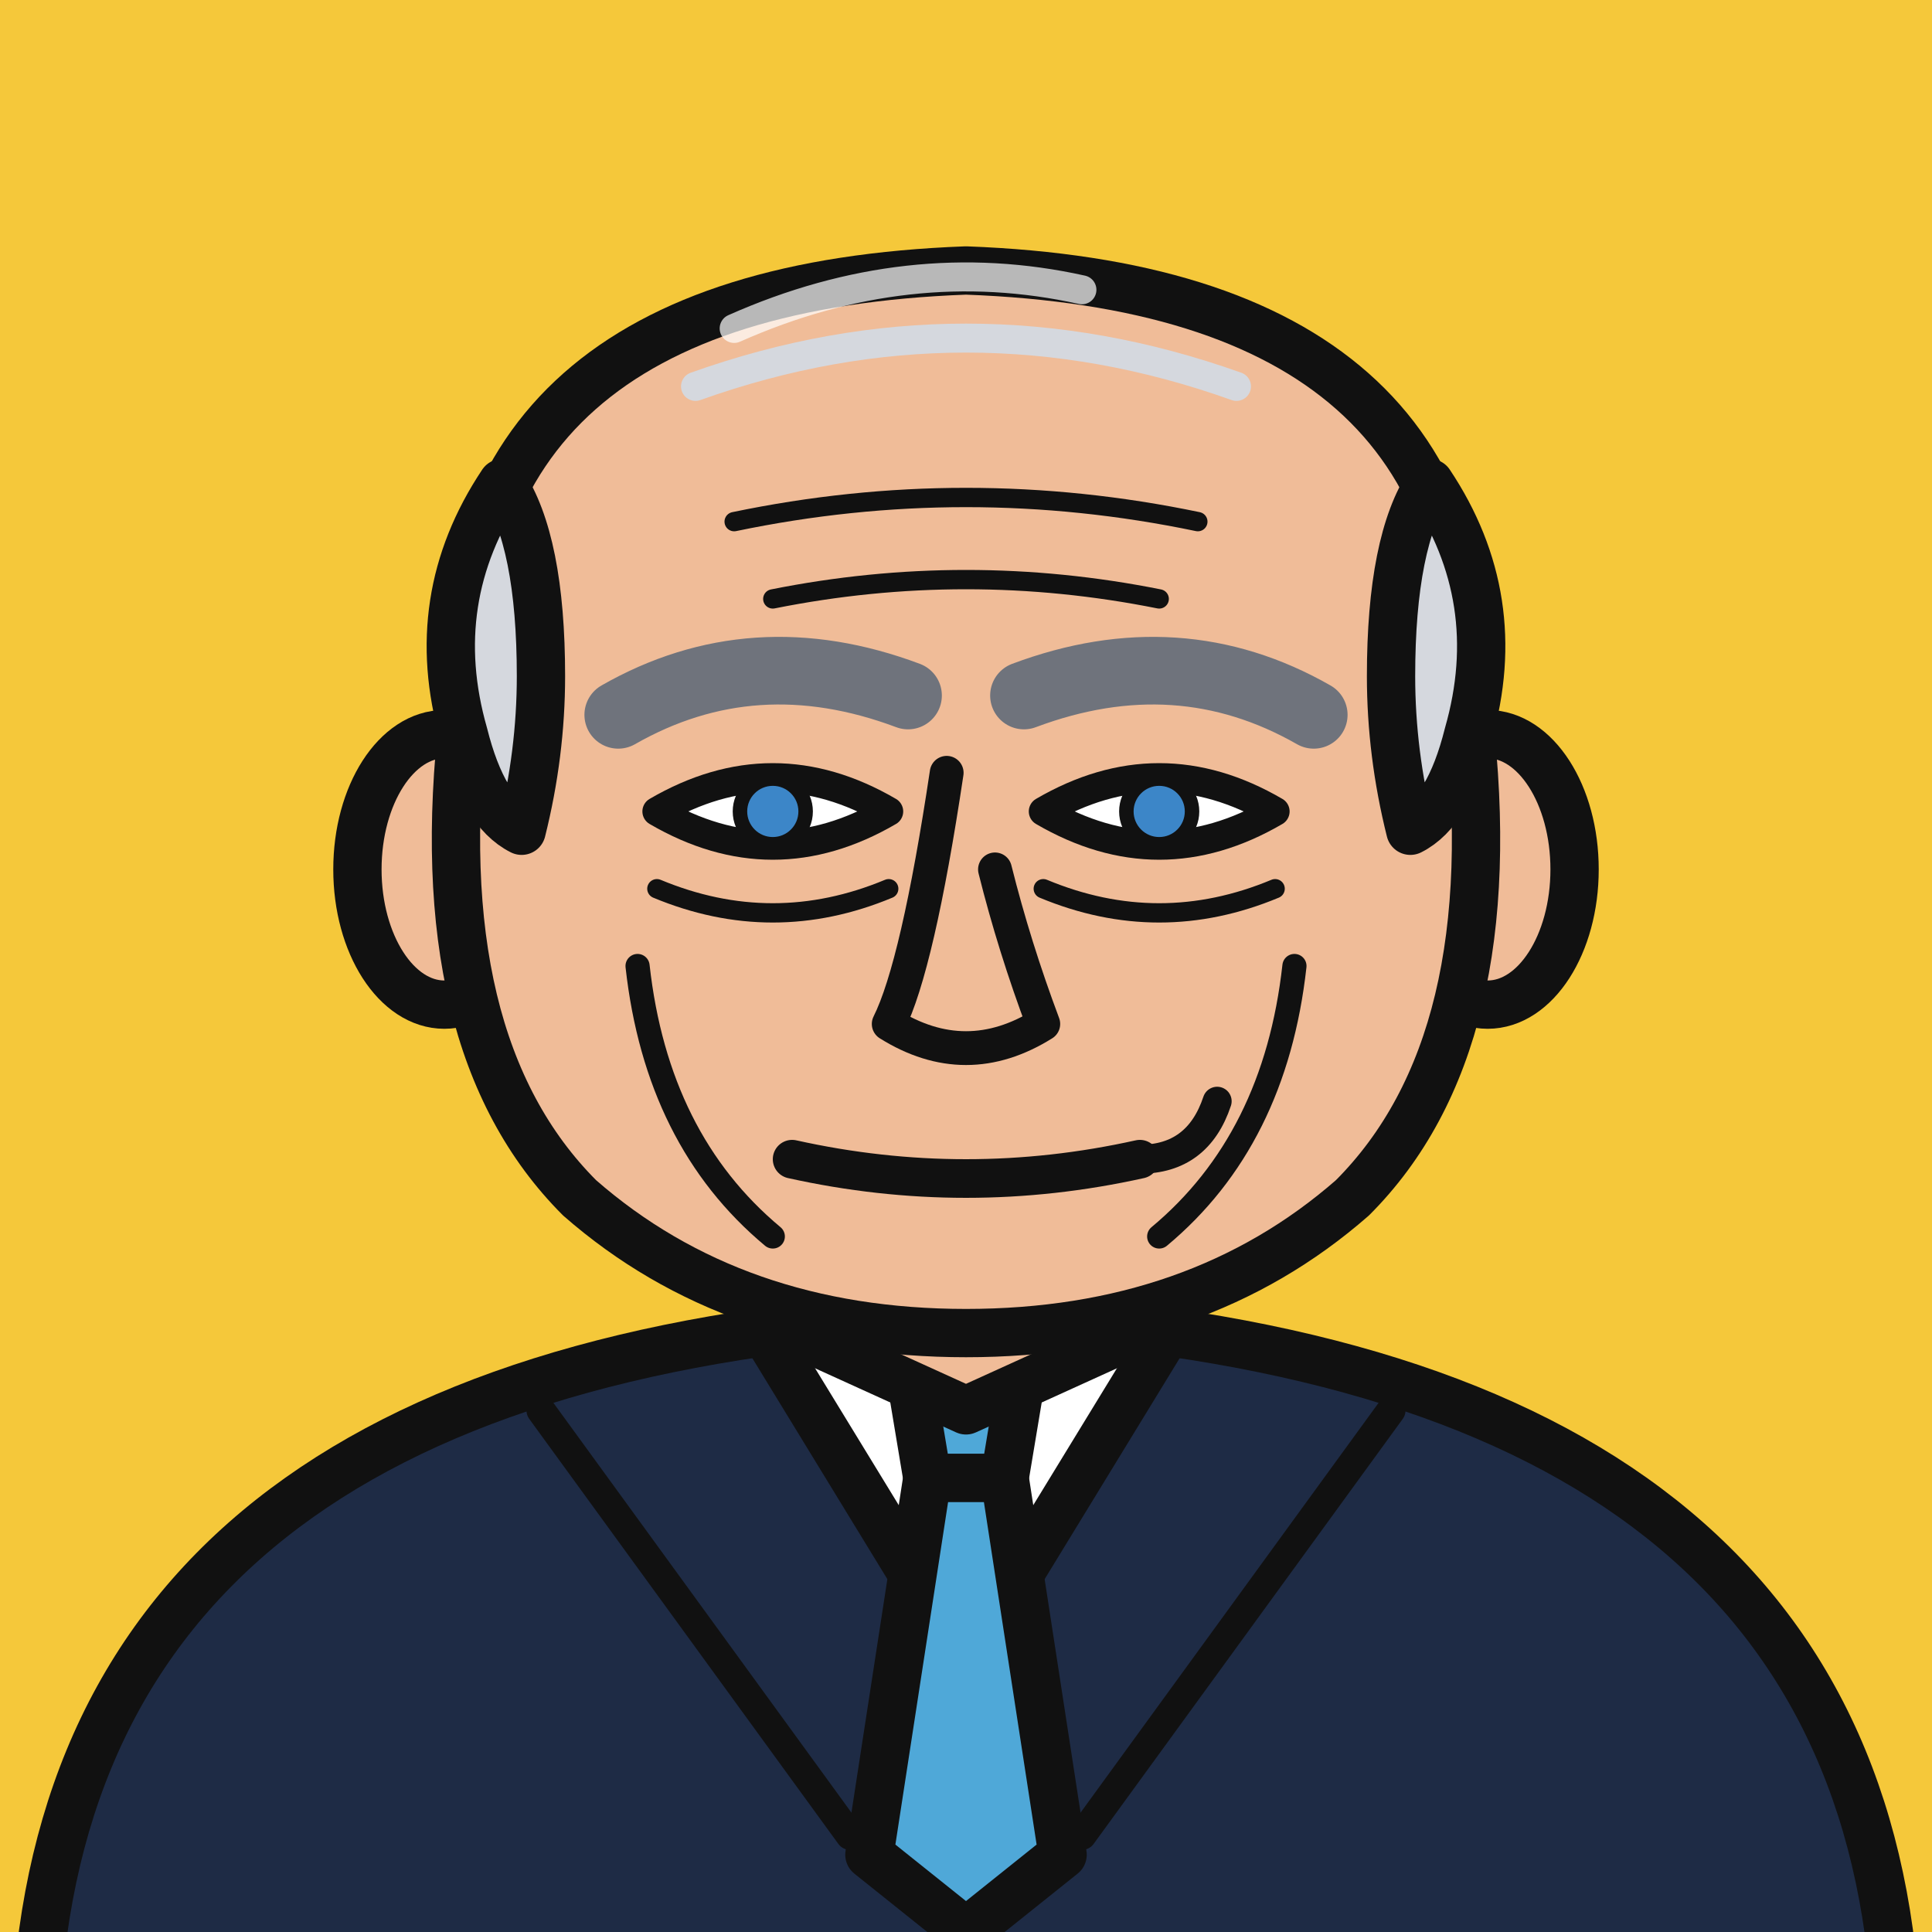
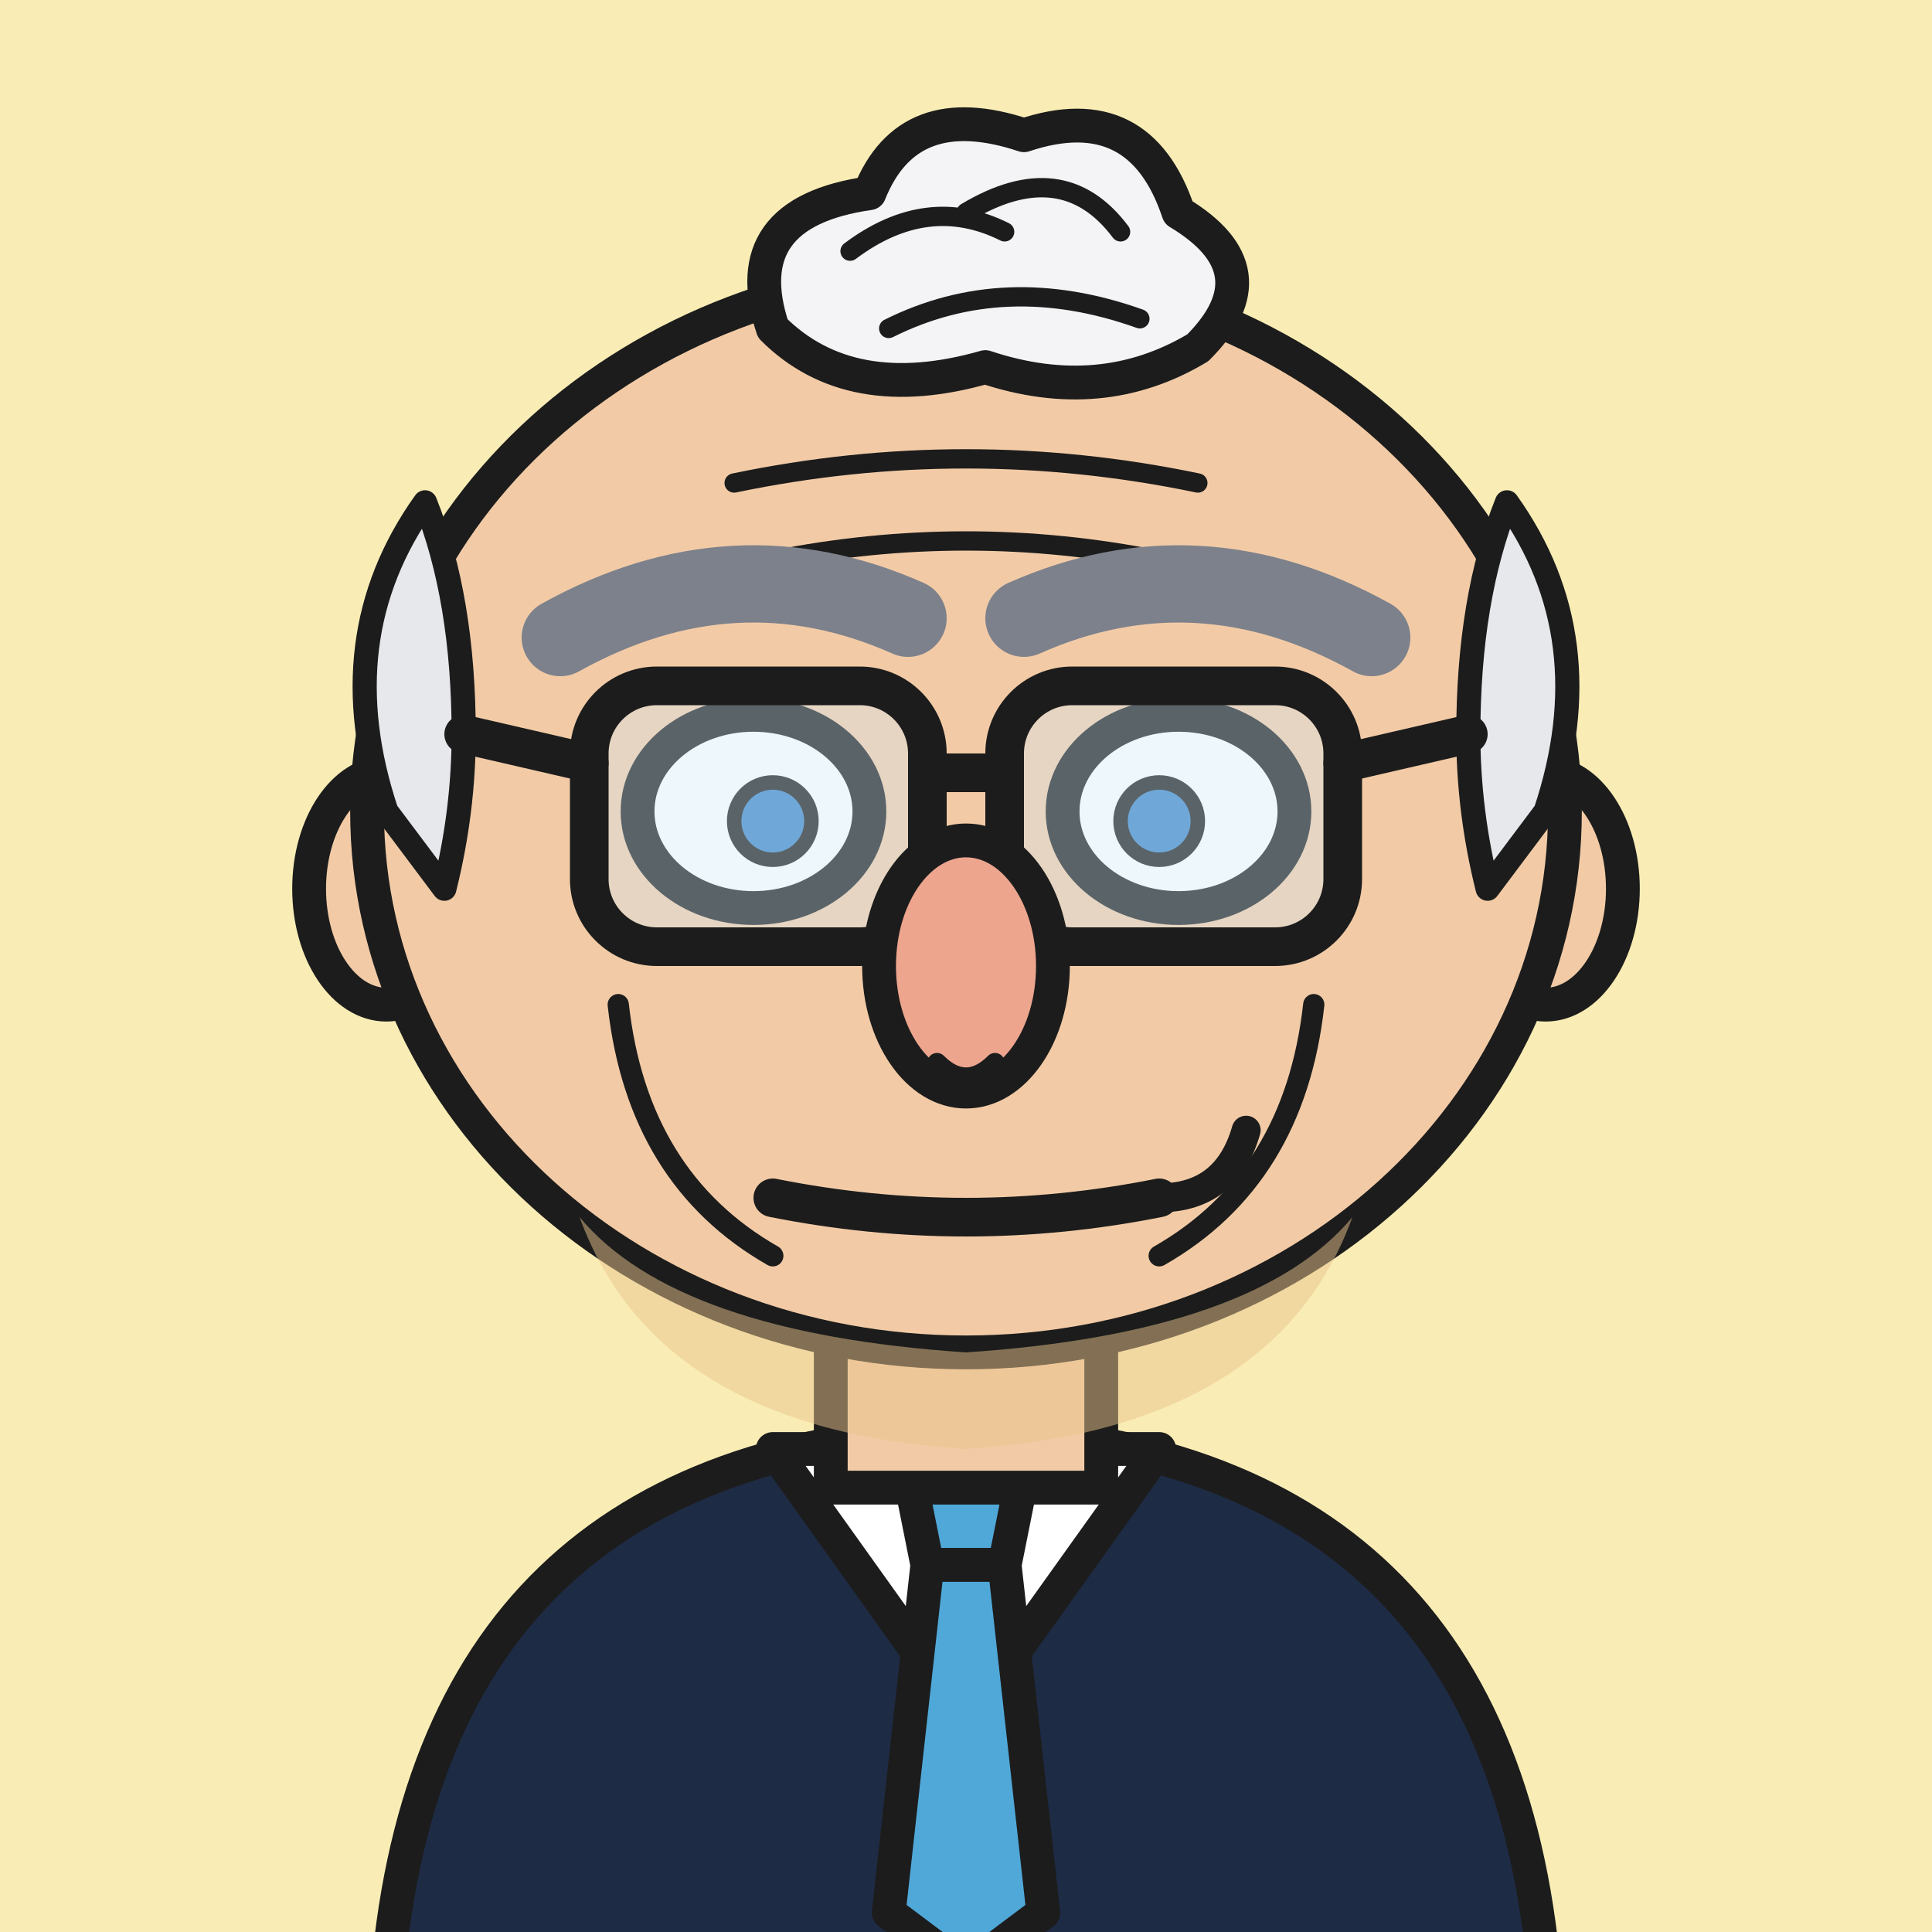
<svg xmlns="http://www.w3.org/2000/svg" viewBox="0 0 200 200" role="img" aria-label="Caricature of Friedrich Merz">
-   <rect width="200" height="200" fill="#F5C83A" />
-   <g stroke="#111111" stroke-width="5" stroke-linejoin="round" stroke-linecap="round">
-     <path d="M4 204 Q10 140 100 136 Q190 140 196 204 Z" fill="#1E2B45" />
-     <path d="M78 136 L100 172 L122 136 Z" fill="#FFFFFF" />
-     <path d="M94 141 L106 141 L104 153 L96 153 Z" fill="#4FA8D8" />
-     <path d="M96 153 L104 153 L110 192 L100 200 L90 192 Z" fill="#4FA8D8" />
-     <path d="M56 146 L88 190 M144 146 L112 190" fill="none" stroke-width="3" />
-     <path d="M80 112 L120 112 L122 136 L100 146 L78 136 Z" fill="#F0BC98" />
-     <ellipse cx="46" cy="90" rx="9" ry="14" fill="#F0BC98" />
-     <ellipse cx="154" cy="90" rx="9" ry="14" fill="#F0BC98" />
-     <path d="M48 74 Q46 30 100 28 Q154 30 152 74 Q156 108 140 124 Q124 138 100 138 Q76 138 60 124 Q44 108 48 74 Z" fill="#F0BC98" />
-     <path d="M48 76 Q44 62 52 50 Q56 56 56 70 Q56 78 54 86 Q50 84 48 76 Z" fill="#D5D8DE" />
-     <path d="M152 76 Q156 62 148 50 Q144 56 144 70 Q144 78 146 86 Q150 84 152 76 Z" fill="#D5D8DE" />
-     <path d="M72 40 Q100 30 128 40" fill="none" stroke="#D5D8DE" stroke-width="3" />
-     <path d="M76 34 Q94 26 112 30" fill="none" stroke="#FFFFFF" stroke-width="3" opacity="0.7" />
-     <path d="M76 54 Q100 49 124 54 M80 62 Q100 58 120 62" fill="none" stroke-width="2" />
-     <path d="M64 74 Q78 66 94 72" fill="none" stroke="#6F737C" stroke-width="7" />
-     <path d="M106 72 Q122 66 136 74" fill="none" stroke="#6F737C" stroke-width="7" />
-     <path d="M68 84 Q80 77 92 84 Q80 91 68 84 Z" fill="#FFFFFF" stroke-width="3" />
-     <path d="M108 84 Q120 77 132 84 Q120 91 108 84 Z" fill="#FFFFFF" stroke-width="3" />
-     <circle cx="80" cy="84" r="3.4" fill="#3C86C8" stroke-width="1.5" />
-     <circle cx="120" cy="84" r="3.4" fill="#3C86C8" stroke-width="1.5" />
-     <path d="M68 92 Q80 97 92 92 M108 92 Q120 97 132 92" fill="none" stroke-width="2" />
-     <path d="M98 80 Q95 100 92 106 Q100 111 108 106 Q105 98 103 90" fill="none" stroke-width="3.5" />
-     <path d="M82 120 Q100 124 118 120" fill="none" stroke-width="4" />
-     <path d="M118 120 Q124 120 126 114" fill="none" stroke-width="3" />
-     <path d="M66 100 Q68 118 80 128 M134 100 Q132 118 120 128" fill="none" stroke-width="2.5" />
+   <rect width="200" height="200" fill="#F9EDB5" stroke="none" />
+   <g stroke="#1c1c1c" stroke-width="3.5" stroke-linejoin="round" stroke-linecap="round">
+     <path d="M40 206 Q44 150 100 148 Q156 150 160 206 Z" fill="#1E2B45" />
+     <path d="M80 150 L100 178 L120 150 Z" fill="#FFFFFF" />
+     <path d="M94 152 L106 152 L104 162 L96 162 Z" fill="#4FA8D8" />
+     <path d="M96 162 L104 162 L108 198 L100 204 L92 198 Z" fill="#4FA8D8" />
+     <path d="M86 128 L114 128 L114 154 L86 154 Z" fill="#F2CBA6" />
+     <ellipse cx="40" cy="92" rx="8" ry="12" fill="#F2CBA6" />
+     <ellipse cx="160" cy="92" rx="8" ry="12" fill="#F2CBA6" />
+     <ellipse cx="100" cy="84" rx="62" ry="56" fill="#F2CBA6" />
+     <path d="M40 84 Q34 66 44 52 Q48 62 48 76 Q48 84 46 92 Z" fill="#E6E8EC" stroke-width="2.5" />
+     <path d="M160 84 Q166 66 156 52 Q152 62 152 76 Q152 84 154 92 Z" fill="#E6E8EC" stroke-width="2.5" />
+     <path d="M80 34 Q76 22 90 20 Q94 10 106 14 Q118 10 122 22 Q132 28 124 36 Q114 42 102 38 Q88 42 80 34 Z" fill="#F4F4F6" stroke-width="3.5" />
+     <path d="M88 26 Q96 20 104 24 M100 22 Q110 16 116 24 M92 34 Q104 28 118 33" fill="none" stroke-width="2" />
+     <path d="M76 50 Q100 45 124 50 M80 58 Q100 54 120 58" fill="none" stroke-width="2" />
+     <path d="M60 126 Q68 148 100 150 Q132 148 140 126 Q130 138 100 140 Q70 138 60 126 Z" fill="#E9C48C" stroke="none" opacity="0.5" />
+     <path d="M58 66 Q76 56 94 64" fill="none" stroke="#7D818B" stroke-width="8" />
+     <path d="M106 64 Q124 56 142 66" fill="none" stroke="#7D818B" stroke-width="8" />
+     <ellipse cx="78" cy="84" rx="12" ry="10" fill="#FFFFFF" />
+     <ellipse cx="122" cy="84" rx="12" ry="10" fill="#FFFFFF" />
+     <circle cx="80" cy="85" r="4" fill="#3C86C8" stroke-width="1.5" />
+     <circle cx="120" cy="85" r="4" fill="#3C86C8" stroke-width="1.5" />
+     <rect x="61" y="71" width="35" height="27" rx="7" fill="#CFE7F5" fill-opacity="0.35" stroke-width="4" />
+     <rect x="104" y="71" width="35" height="27" rx="7" fill="#CFE7F5" fill-opacity="0.35" stroke-width="4" />
+     <path d="M96 80 L104 80 M61 79 L48 76 M139 79 L152 76" fill="none" stroke-width="4" />
+     <ellipse cx="100" cy="100" rx="9" ry="13" fill="#EDA58E" />
+     <path d="M97 110 Q100 113 103 110" fill="none" stroke-width="2" />
+     <path d="M80 124 Q100 128 120 124" fill="none" stroke-width="4" />
+     <path d="M120 124 Q127 124 129 117" fill="none" stroke-width="3" />
+     <path d="M64 104 Q66 122 80 130 M136 104 Q134 122 120 130" fill="none" stroke-width="2.2" />
  </g>
</svg>
